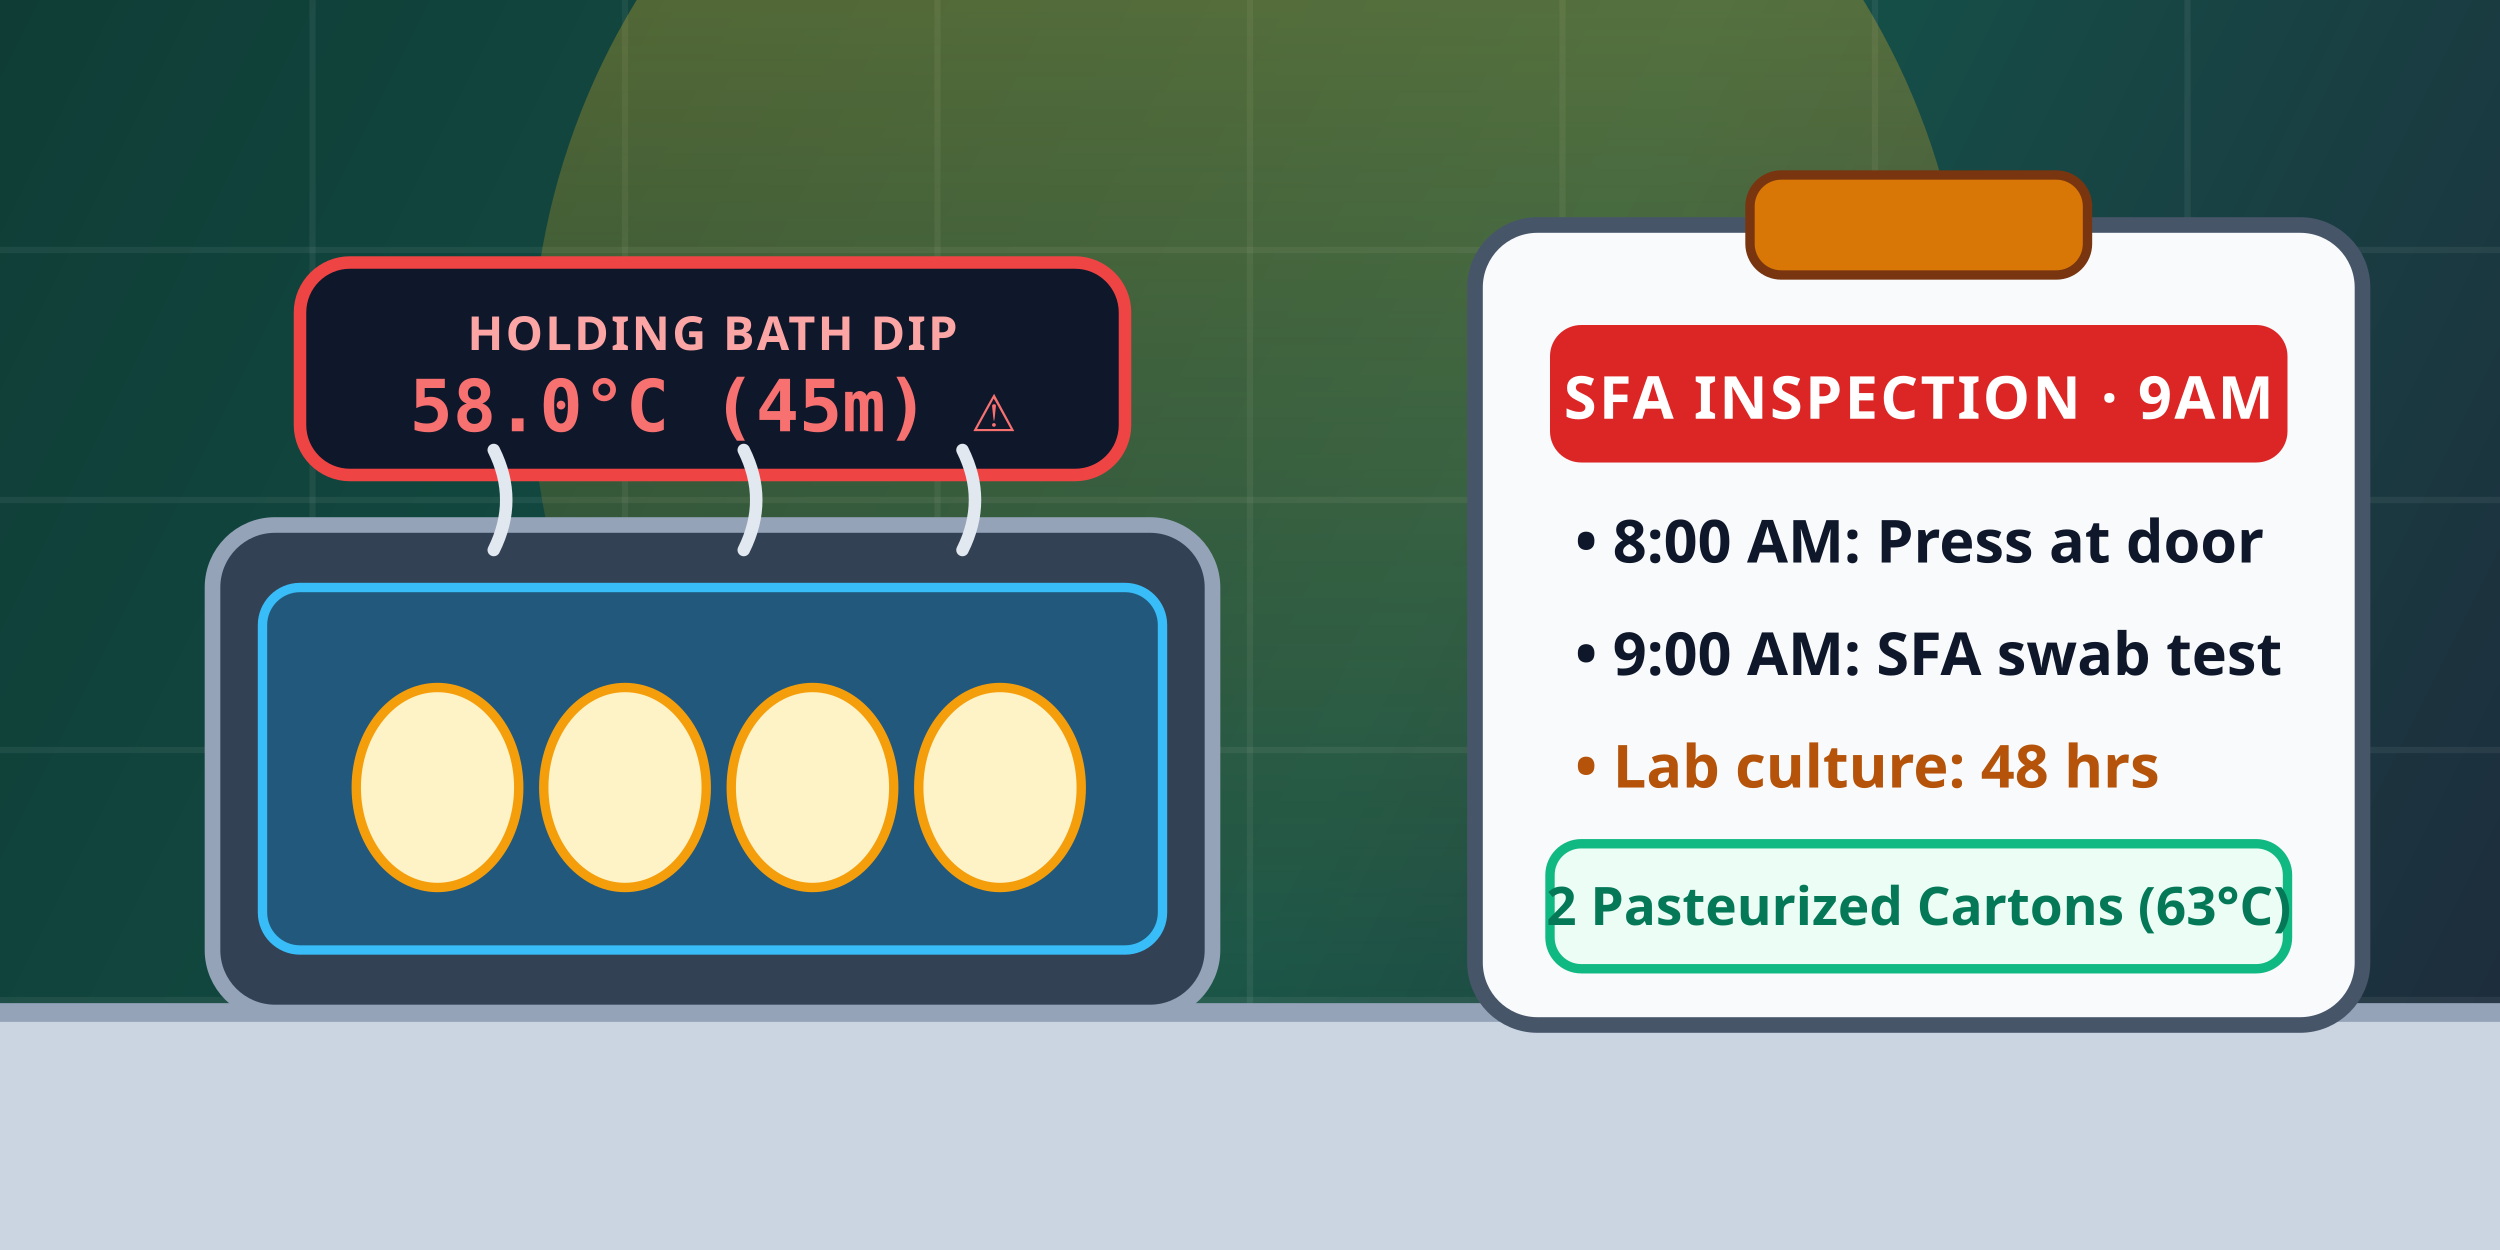
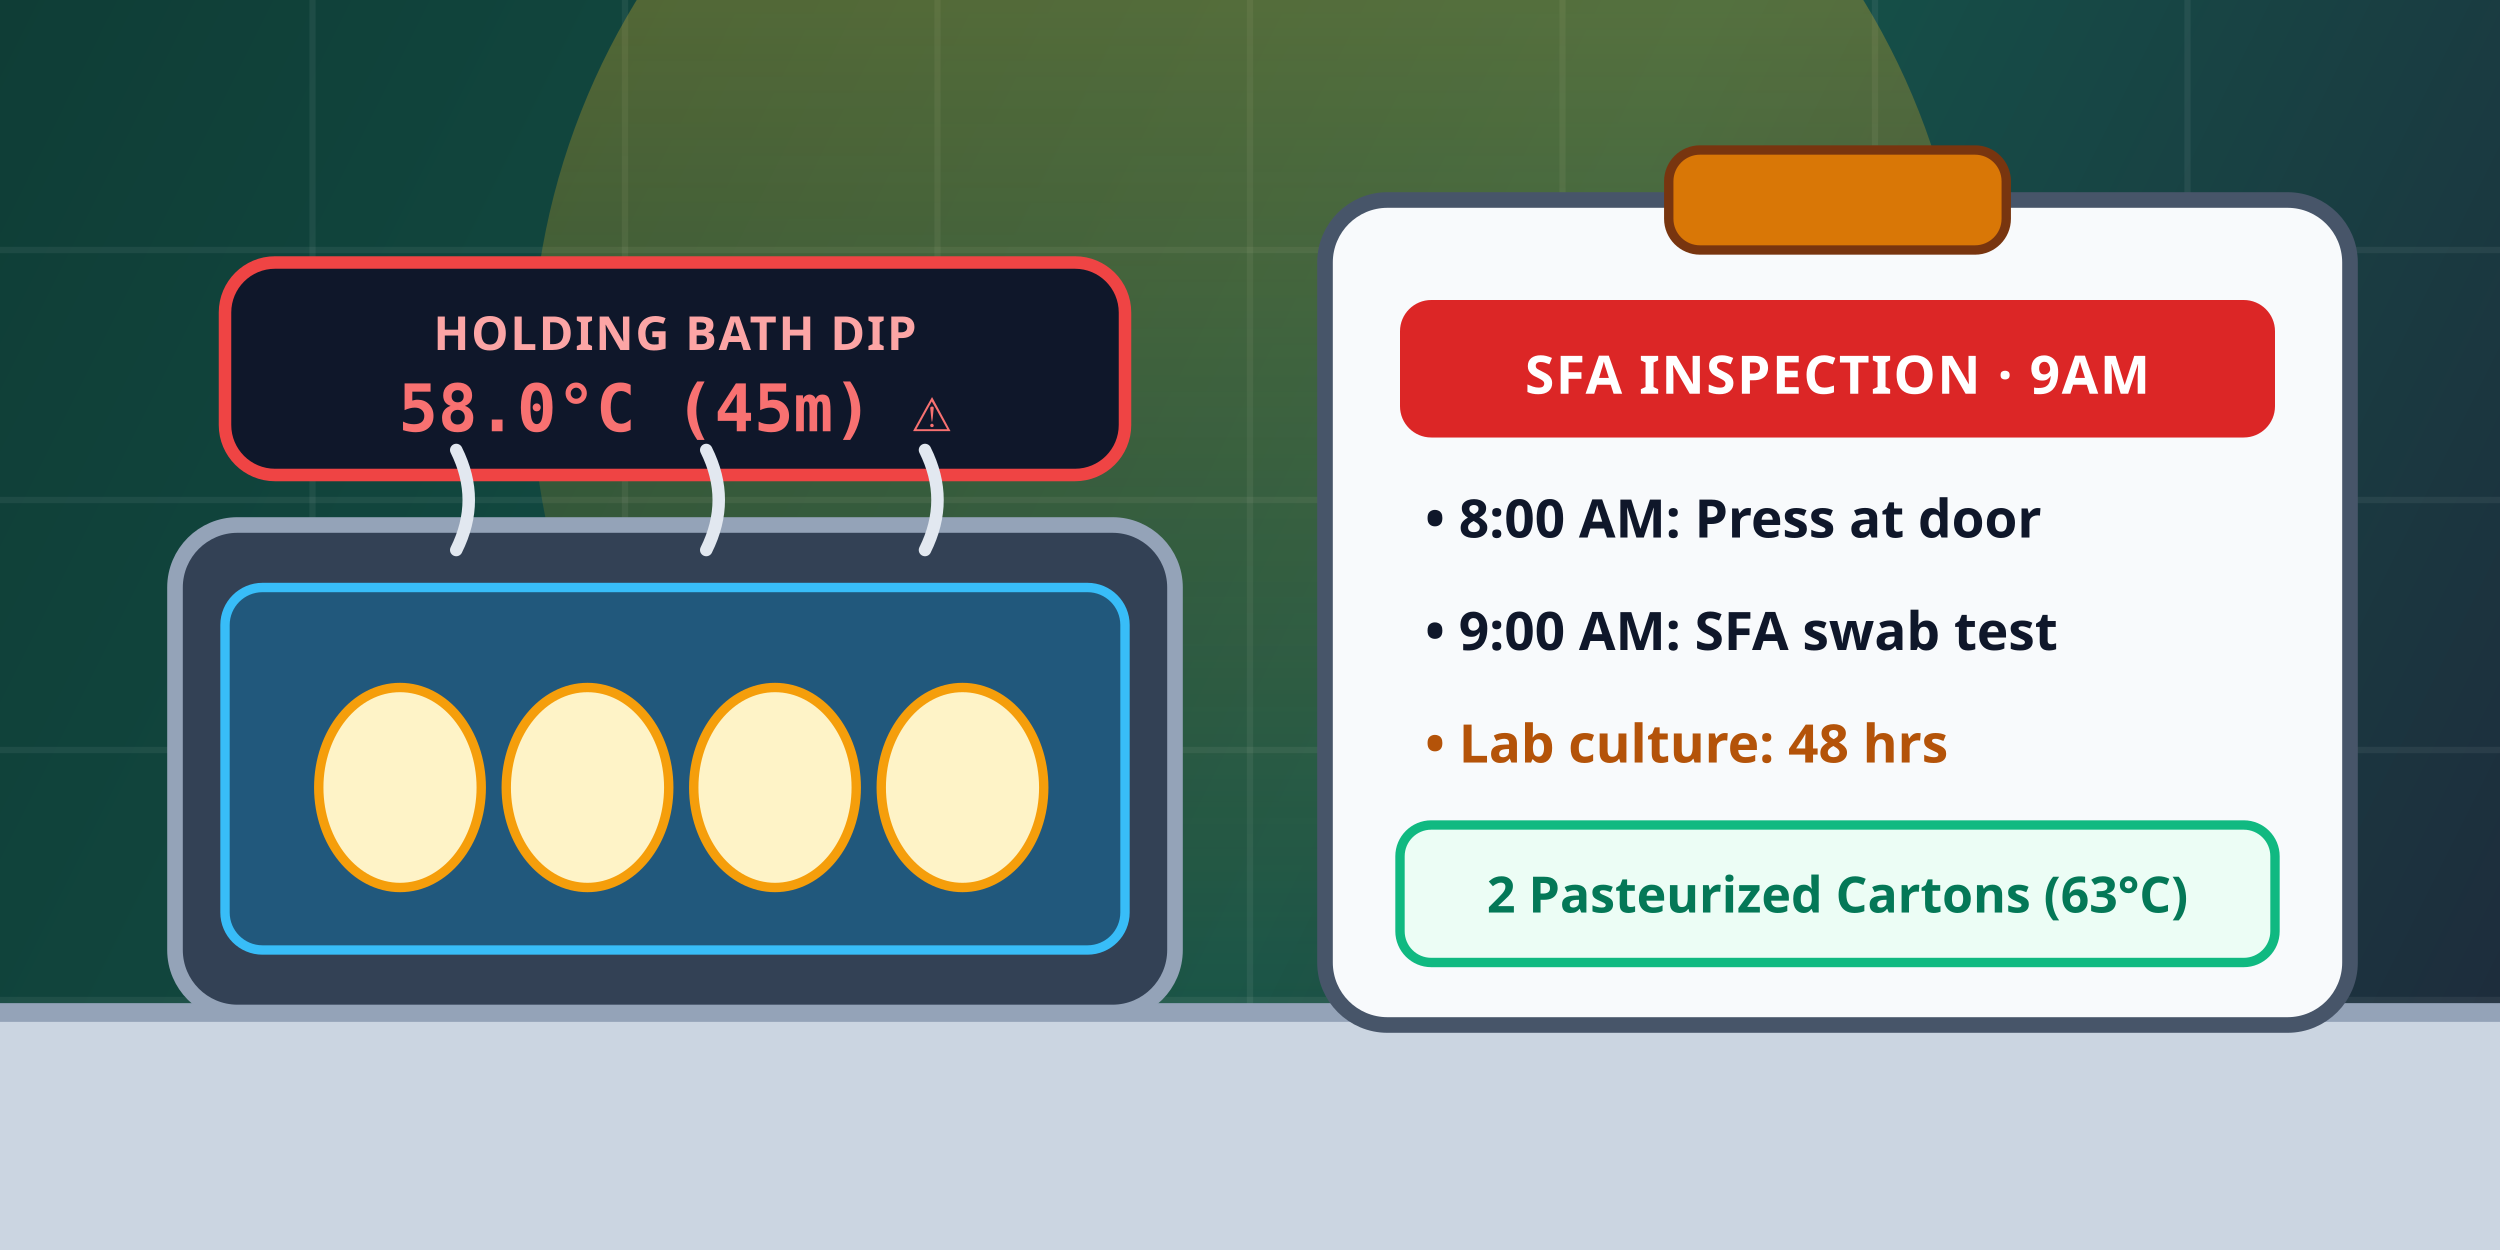
<svg xmlns="http://www.w3.org/2000/svg" viewBox="0 0 400 200" fill="none">
  <style>
    @keyframes tempPulse {
-       0%, 100% { stroke-opacity: 0.7; transform: scale(1); }
-       50% { stroke-opacity: 1; transform: scale(1.03); }
+       0%, 100% { stroke-opacity: 0.75; }
+       50% { stroke-opacity: 1; }
    }
    @keyframes steamRise {
      0% { opacity: 0; transform: translateY(4px); }
      50% { opacity: 0.75; }
      100% { opacity: 0; transform: translateY(-9px); }
    }
-     @keyframes badgeBob {
-       0%, 100% { transform: translateY(0px); }
-       50% { transform: translateY(-3px); }
-     }
-     .temp-alert { transform-origin: 96px 52px; animation: tempPulse 2s ease-in-out infinite; }
+     .temp-alert { animation: tempPulse 2s ease-in-out infinite; }
    .bath-steam { animation: steamRise 2.3s ease-out infinite; }
-     .sfa-badge { animation: badgeBob 2.6s ease-in-out infinite; }
  </style>
  <defs>
    <linearGradient id="bgSfa" x1="0" y1="0" x2="400" y2="200" gradientUnits="userSpaceOnUse">
      <stop offset="0%" stop-color="#0f3d36" />
      <stop offset="55%" stop-color="#145349" />
      <stop offset="100%" stop-color="#1e293b" />
    </linearGradient>
    <linearGradient id="sunGlowSfa" x1="200" y1="0" x2="200" y2="180" gradientUnits="userSpaceOnUse">
      <stop offset="0%" stop-color="#fbbf24" stop-opacity="0.28" />
      <stop offset="100%" stop-color="#f59e0b" stop-opacity="0" />
    </linearGradient>
  </defs>
  <rect width="400" height="200" fill="url(#bgSfa)" />
  <g stroke="#ffffff" stroke-opacity="0.06" stroke-width="1">
    <line x1="0" y1="40" x2="400" y2="40" />
    <line x1="0" y1="80" x2="400" y2="80" />
    <line x1="0" y1="120" x2="400" y2="120" />
    <line x1="0" y1="160" x2="400" y2="160" />
    <line x1="50" y1="0" x2="50" y2="200" />
    <line x1="100" y1="0" x2="100" y2="200" />
    <line x1="150" y1="0" x2="150" y2="200" />
    <line x1="200" y1="0" x2="200" y2="200" />
    <line x1="250" y1="0" x2="250" y2="200" />
    <line x1="300" y1="0" x2="300" y2="200" />
    <line x1="350" y1="0" x2="350" y2="200" />
  </g>
  <circle cx="200" cy="60" r="115" fill="url(#sunGlowSfa)" />
  <rect x="0" y="162" width="400" height="38" fill="#cbd5e1" />
  <path d="M0 162 H400" stroke="#94a3b8" stroke-width="3" />
-   <g transform="translate(24, 42)">
+   <g transform="translate(18, 42)">
    <g class="temp-alert">
-       <rect x="24" y="0" width="132" height="34" rx="8" fill="#0f172a" stroke="#ef4444" stroke-width="2" />
-       <text x="90" y="14" text-anchor="middle" fill="#fca5a5" font-family="system-ui, sans-serif" font-size="7.5" font-weight="800" letter-spacing="0.05em">HOLDING BATH DIP</text>
-       <text x="90" y="27" text-anchor="middle" fill="#f87171" font-family="monospace" font-size="11.5" font-weight="900">58.0°C (45m) ⚠</text>
+       <rect x="18" y="0" width="144" height="34" rx="8" fill="#0f172a" stroke="#ef4444" stroke-width="2" />
+       <text x="90" y="14" text-anchor="middle" fill="#fca5a5" font-family="system-ui, sans-serif" font-size="7.5" font-weight="800" letter-spacing="0.04em">HOLDING BATH DIP</text>
+       <text x="90" y="27" text-anchor="middle" fill="#f87171" font-family="monospace" font-size="10.5" font-weight="900">58.0°C (45m) ⚠</text>
    </g>
    <rect x="10" y="42" width="160" height="78" rx="10" fill="#334155" stroke="#94a3b8" stroke-width="2.5" />
    <rect x="18" y="52" width="144" height="58" rx="6" fill="#0284c7" fill-opacity="0.35" stroke="#38bdf8" stroke-width="1.5" />
    <ellipse cx="46" cy="84" rx="13" ry="16" fill="#fef3c7" stroke="#f59e0b" stroke-width="1.5" />
    <ellipse cx="76" cy="84" rx="13" ry="16" fill="#fef3c7" stroke="#f59e0b" stroke-width="1.5" />
    <ellipse cx="106" cy="84" rx="13" ry="16" fill="#fef3c7" stroke="#f59e0b" stroke-width="1.5" />
    <ellipse cx="136" cy="84" rx="13" ry="16" fill="#fef3c7" stroke="#f59e0b" stroke-width="1.5" />
    <path class="bath-steam" d="M55 46 Q59 38 55 30" stroke="#e2e8f0" stroke-width="2" stroke-linecap="round" />
    <path class="bath-steam" d="M95 46 Q99 38 95 30" stroke="#e2e8f0" stroke-width="2" stroke-linecap="round" />
    <path class="bath-steam" d="M130 46 Q134 38 130 30" stroke="#e2e8f0" stroke-width="2" stroke-linecap="round" />
  </g>
-   <g class="sfa-badge" transform="translate(222, 24)">
-     <rect x="14" y="12" width="142" height="128" rx="10" fill="#f8fafc" stroke="#475569" stroke-width="2.5" />
-     <rect x="58" y="4" width="54" height="16" rx="5" fill="#d97706" stroke="#78350f" stroke-width="1.5" />
-     <rect x="26" y="28" width="118" height="22" rx="5" fill="#dc2626" />
-     <text x="85" y="43" text-anchor="middle" fill="#ffffff" font-family="system-ui, sans-serif" font-size="9.5" font-weight="900" letter-spacing="0.04em">SFA INSPECTION · 9AM</text>
-     <text x="30" y="66" fill="#0f172a" font-family="system-ui, sans-serif" font-size="9.5" font-weight="800">• 8:00 AM: Press at door</text>
-     <text x="30" y="84" fill="#0f172a" font-family="system-ui, sans-serif" font-size="9.5" font-weight="800">• 9:00 AM: SFA swab test</text>
-     <text x="30" y="102" fill="#b45309" font-family="system-ui, sans-serif" font-size="9.5" font-weight="800">• Lab culture: 48 hrs</text>
-     <rect x="26" y="111" width="118" height="20" rx="5" fill="#ecfdf5" stroke="#10b981" stroke-width="1.5" />
-     <text x="85" y="124" text-anchor="middle" fill="#047857" font-family="system-ui, sans-serif" font-size="8.5" font-weight="800">2 Pasteurized Cartons (63°C)</text>
+   <g transform="translate(206, 20)">
+     <rect x="6" y="12" width="164" height="132" rx="10" fill="#f8fafc" stroke="#475569" stroke-width="2.5" />
+     <rect x="61" y="4" width="54" height="16" rx="5" fill="#d97706" stroke="#78350f" stroke-width="1.5" />
+     <rect x="18" y="28" width="140" height="22" rx="5" fill="#dc2626" />
+     <text x="88" y="43" text-anchor="middle" fill="#ffffff" font-family="system-ui, sans-serif" font-size="8.5" font-weight="900" letter-spacing="0.03em">SFA INSPECTION · 9AM</text>
+     <text x="22" y="66" fill="#0f172a" font-family="system-ui, sans-serif" font-size="8.5" font-weight="800">• 8:00 AM: Press at door</text>
+     <text x="22" y="84" fill="#0f172a" font-family="system-ui, sans-serif" font-size="8.5" font-weight="800">• 9:00 AM: SFA swab test</text>
+     <text x="22" y="102" fill="#b45309" font-family="system-ui, sans-serif" font-size="8.5" font-weight="800">• Lab culture: 48 hrs</text>
+     <rect x="18" y="112" width="140" height="22" rx="5" fill="#ecfdf5" stroke="#10b981" stroke-width="1.5" />
+     <text x="88" y="126" text-anchor="middle" fill="#047857" font-family="system-ui, sans-serif" font-size="8" font-weight="800">2 Pasteurized Cartons (63°C)</text>
  </g>
</svg>
